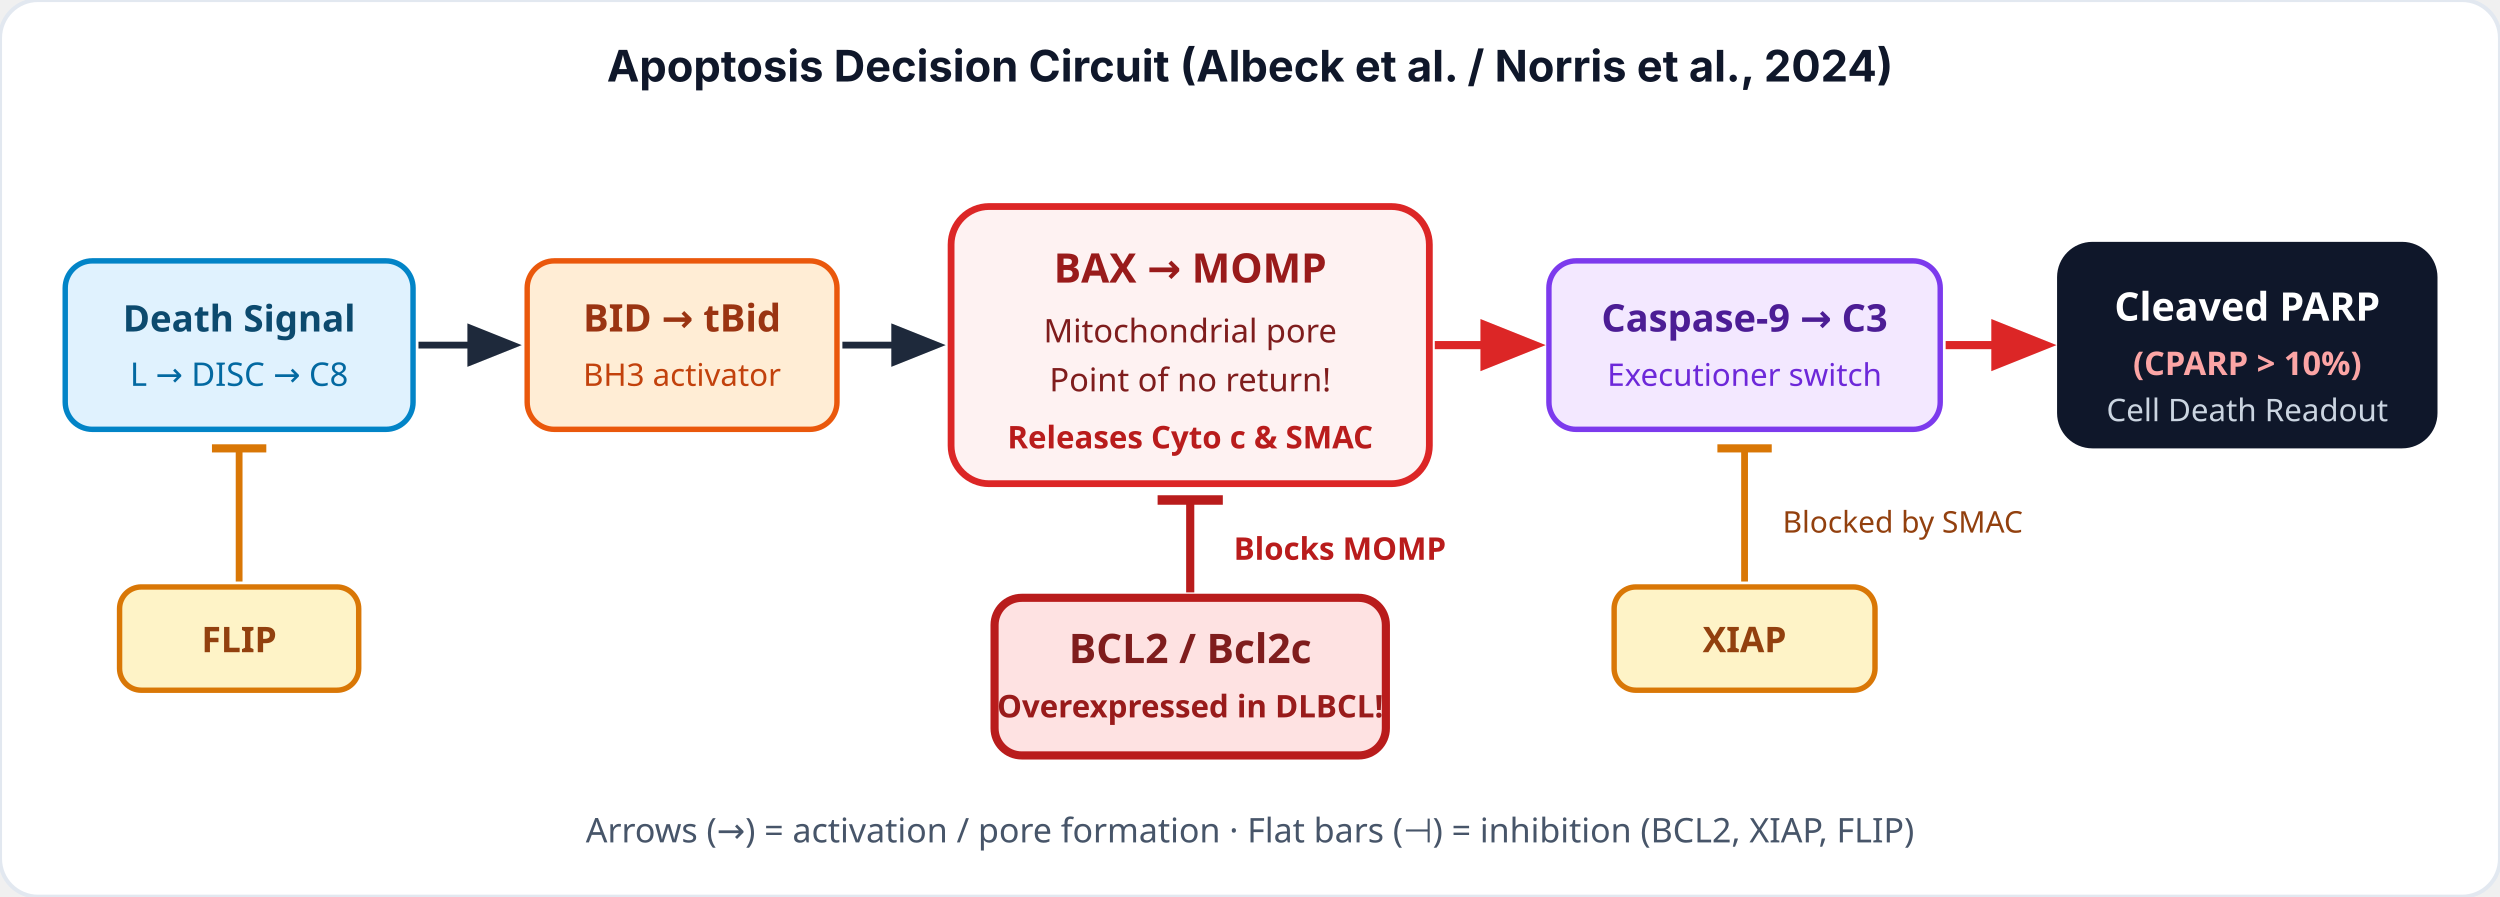
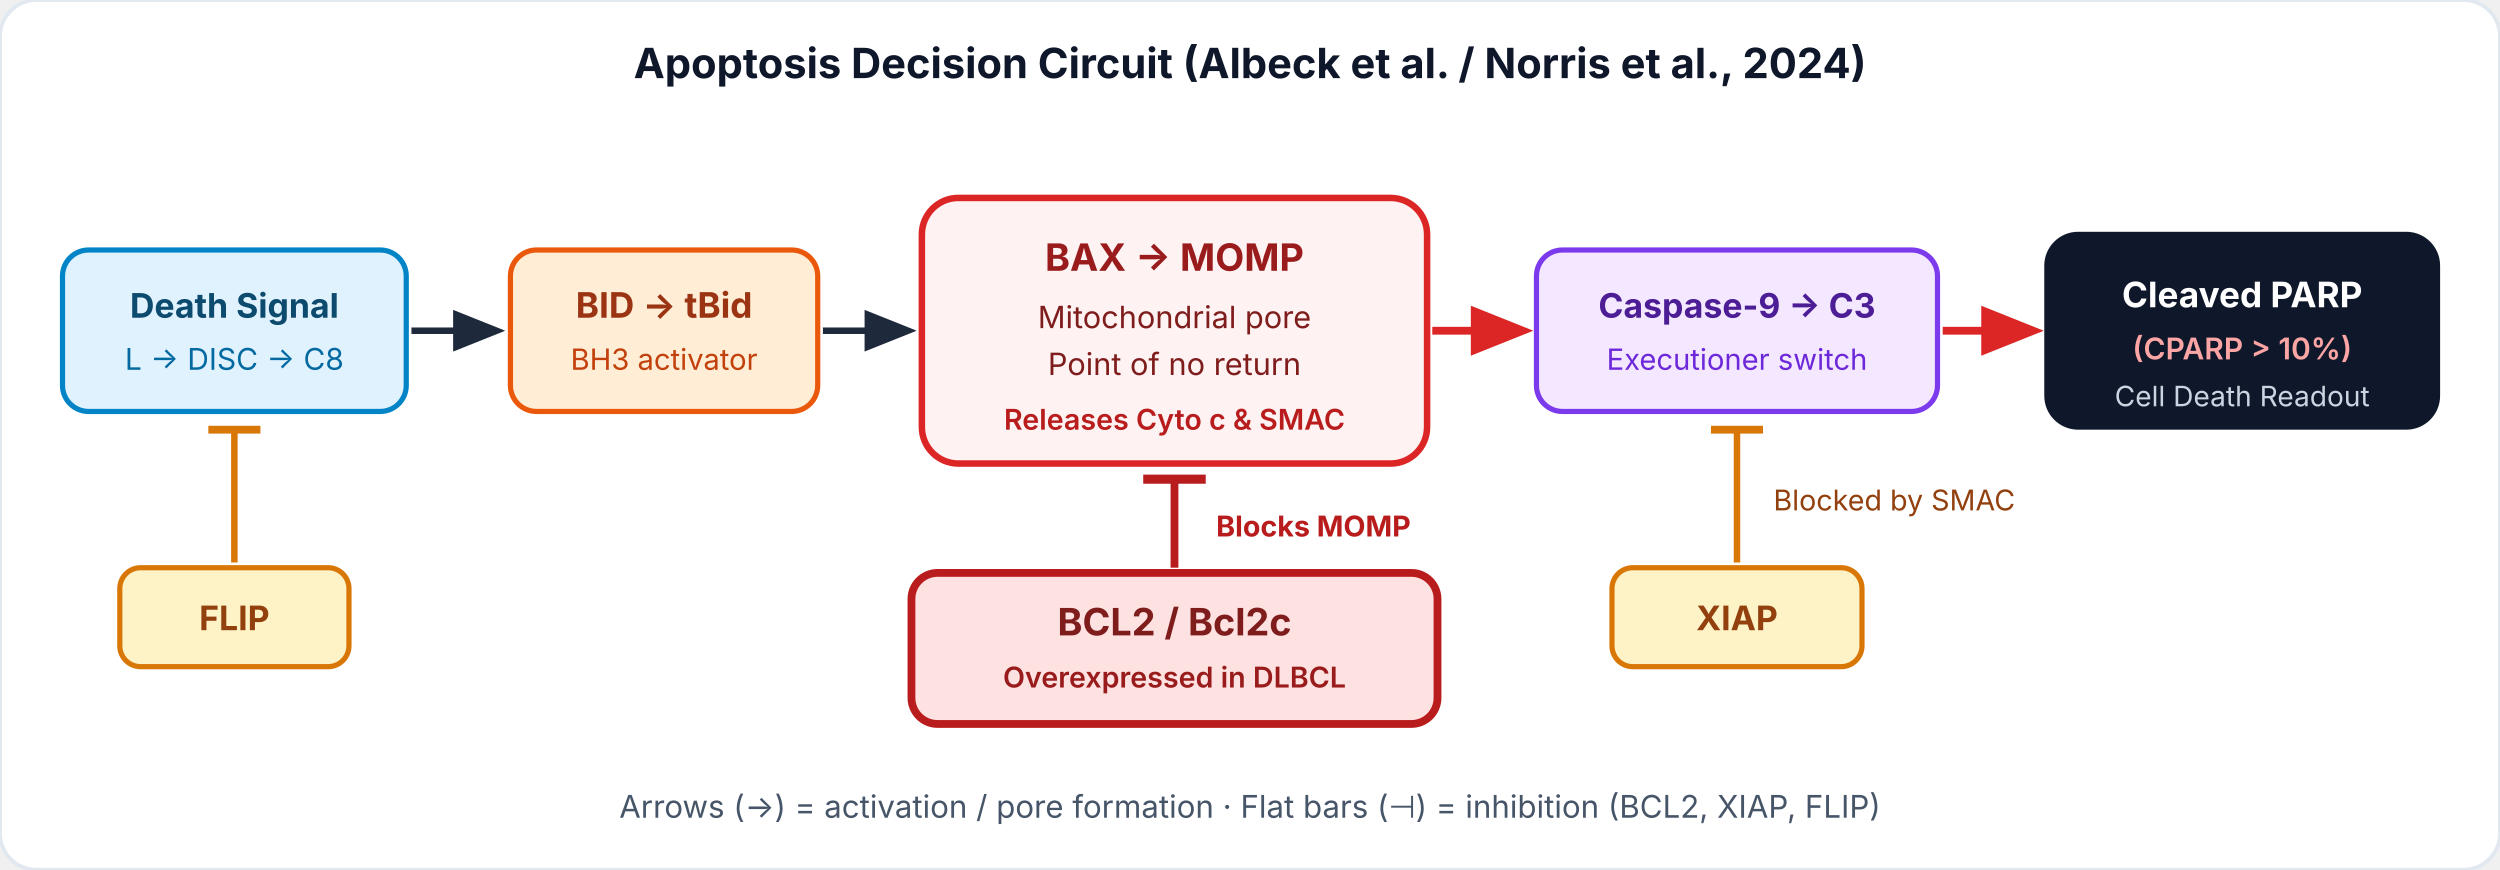
- <svg xmlns="http://www.w3.org/2000/svg" viewBox="0 0 920 330" width="920" height="330" role="img" aria-label="Apoptosis signalling pathway showing BCL2 inhibition of MOMP and PARP cleavage">
+ <svg xmlns="http://www.w3.org/2000/svg" viewBox="0 0 960 334" width="960" height="334" role="img" aria-label="Apoptosis signalling pathway showing BCL2 inhibition of MOMP and PARP cleavage">
  <defs>
    <marker id="arrAp" viewBox="0 0 10 10" refX="8" refY="5" markerWidth="8" markerHeight="8" orient="auto">
      <path d="M 0 1 L 10 5 L 0 9 z" fill="#1e293b" />
    </marker>
    <marker id="arrRedAp" viewBox="0 0 10 10" refX="8" refY="5" markerWidth="8" markerHeight="8" orient="auto">
      <path d="M 0 1 L 10 5 L 0 9 z" fill="#dc2626" />
    </marker>
  </defs>
-   <rect width="920" height="330" rx="14" fill="#ffffff" stroke="#e2e8f0" stroke-width="1.5" />
-   <text x="460" y="30" text-anchor="middle" font-family="system-ui, -apple-system, sans-serif" font-size="16" font-weight="700" fill="#0f172a">Apoptosis Decision Circuit (Albeck et al. / Norris et al., 2024)</text>
-   <rect x="24" y="96" width="128" height="62" rx="10" fill="#e0f2fe" stroke="#0284c7" stroke-width="2" />
-   <text x="88" y="122" text-anchor="middle" font-family="system-ui, sans-serif" font-size="13.5" font-weight="700" fill="#0c4a6e">Death Signal</text>
-   <text x="88" y="142" text-anchor="middle" font-family="system-ui, sans-serif" font-size="12" fill="#0369a1">L → DISC → C8</text>
-   <rect x="44" y="216" width="88" height="38" rx="8" fill="#fef3c7" stroke="#d97706" stroke-width="2" />
-   <text x="88" y="240" text-anchor="middle" font-family="system-ui, sans-serif" font-size="13" font-weight="700" fill="#92400e">FLIP</text>
-   <line x1="88" y1="214" x2="88" y2="165" stroke="#d97706" stroke-width="2.5" />
-   <line x1="78" y1="165" x2="98" y2="165" stroke="#d97706" stroke-width="3" />
-   <line x1="154" y1="127" x2="188" y2="127" stroke="#1e293b" stroke-width="2.5" marker-end="url(#arrAp)" />
-   <rect x="194" y="96" width="114" height="62" rx="10" fill="#ffedd5" stroke="#ea580c" stroke-width="2" />
-   <text x="251" y="122" text-anchor="middle" font-family="system-ui, sans-serif" font-size="14" font-weight="700" fill="#9a3412">BID → tBid</text>
-   <text x="251" y="142" text-anchor="middle" font-family="system-ui, sans-serif" font-size="11.5" fill="#c2410c">BH3 activator</text>
-   <line x1="310" y1="127" x2="344" y2="127" stroke="#1e293b" stroke-width="2.5" marker-end="url(#arrAp)" />
-   <rect x="350" y="76" width="176" height="102" rx="14" fill="#fef2f2" stroke="#dc2626" stroke-width="2.5" />
-   <text x="438" y="104" text-anchor="middle" font-family="system-ui, sans-serif" font-size="15" font-weight="700" fill="#991b1b">BAX → MOMP</text>
-   <text x="438" y="126" text-anchor="middle" font-family="system-ui, sans-serif" font-size="12" fill="#7f1d1d">Mitochondrial pore</text>
-   <text x="438" y="144" text-anchor="middle" font-family="system-ui, sans-serif" font-size="12" fill="#7f1d1d">Point of no return!</text>
-   <text x="438" y="165" text-anchor="middle" font-family="system-ui, sans-serif" font-size="11.5" font-weight="600" fill="#b91c1c">Releases Cyto c &amp; SMAC</text>
-   <rect x="366" y="220" width="144" height="58" rx="10" fill="#fee2e2" stroke="#b91c1c" stroke-width="3" />
-   <text x="438" y="244" text-anchor="middle" font-family="system-ui, sans-serif" font-size="15" font-weight="700" fill="#7f1d1d">BCL2 / Bcl2c</text>
-   <text x="438" y="264" text-anchor="middle" font-family="system-ui, sans-serif" font-size="11.5" font-weight="600" fill="#991b1b">Overexpressed in DLBCL!</text>
-   <line x1="438" y1="218" x2="438" y2="184" stroke="#b91c1c" stroke-width="3" />
-   <line x1="426" y1="184" x2="450" y2="184" stroke="#b91c1c" stroke-width="3.5" />
-   <text x="454" y="206" font-family="system-ui, sans-serif" font-size="11.5" font-weight="700" fill="#b91c1c">Blocks MOMP</text>
-   <line x1="528" y1="127" x2="564" y2="127" stroke="#dc2626" stroke-width="3" marker-end="url(#arrRedAp)" />
-   <rect x="570" y="96" width="144" height="62" rx="10" fill="#f3e8ff" stroke="#7c3aed" stroke-width="2" />
-   <text x="642" y="122" text-anchor="middle" font-family="system-ui, sans-serif" font-size="14" font-weight="700" fill="#4c1d95">Caspase-9 → C3</text>
-   <text x="642" y="142" text-anchor="middle" font-family="system-ui, sans-serif" font-size="11.5" fill="#6d28d9">Executioner switch</text>
-   <rect x="594" y="216" width="96" height="38" rx="8" fill="#fef3c7" stroke="#d97706" stroke-width="2" />
-   <text x="642" y="240" text-anchor="middle" font-family="system-ui, sans-serif" font-size="13" font-weight="700" fill="#92400e">XIAP</text>
-   <line x1="642" y1="214" x2="642" y2="165" stroke="#d97706" stroke-width="2.5" />
-   <line x1="632" y1="165" x2="652" y2="165" stroke="#d97706" stroke-width="3" />
-   <text x="656" y="196" font-family="system-ui, sans-serif" font-size="11" fill="#92400e">Blocked by SMAC</text>
-   <line x1="716" y1="127" x2="752" y2="127" stroke="#dc2626" stroke-width="3" marker-end="url(#arrRedAp)" />
-   <rect x="758" y="90" width="138" height="74" rx="12" fill="#0f172a" stroke="#0f172a" stroke-width="2" />
-   <text x="827" y="118" text-anchor="middle" font-family="system-ui, sans-serif" font-size="14.5" font-weight="700" fill="#ffffff">Cleaved PARP</text>
-   <text x="827" y="138" text-anchor="middle" font-family="system-ui, sans-serif" font-size="12" font-weight="600" fill="#fca5a5">(CPARP &gt; 10%)</text>
-   <text x="827" y="155" text-anchor="middle" font-family="system-ui, sans-serif" font-size="11.5" fill="#cbd5e1">Cell Death Readout</text>
-   <text x="460" y="310" text-anchor="middle" font-family="system-ui, sans-serif" font-size="12.5" fill="#475569">Arrows (→) = activation / pore formation   ·   Flat bars (⊣) = inhibition (BCL2, XIAP, FLIP)</text>
+   <rect width="960" height="334" rx="14" fill="#ffffff" stroke="#e2e8f0" stroke-width="1.5" />
+   <text x="480" y="30" text-anchor="middle" font-family="system-ui, -apple-system, sans-serif" font-size="16" font-weight="700" fill="#0f172a">Apoptosis Decision Circuit (Albeck et al. / Norris et al., 2024)</text>
+   <rect x="24" y="96" width="132" height="62" rx="10" fill="#e0f2fe" stroke="#0284c7" stroke-width="2" />
+   <text x="90" y="122" text-anchor="middle" font-family="system-ui, -apple-system, sans-serif" font-size="13" font-weight="700" fill="#0c4a6e">Death Signal</text>
+   <text x="90" y="142" text-anchor="middle" font-family="system-ui, -apple-system, sans-serif" font-size="11.5" fill="#0369a1">L → DISC → C8</text>
+   <rect x="46" y="218" width="88" height="38" rx="8" fill="#fef3c7" stroke="#d97706" stroke-width="2" />
+   <text x="90" y="242" text-anchor="middle" font-family="system-ui, -apple-system, sans-serif" font-size="13" font-weight="700" fill="#92400e">FLIP</text>
+   <line x1="90" y1="216" x2="90" y2="165" stroke="#d97706" stroke-width="2.5" />
+   <line x1="80" y1="165" x2="100" y2="165" stroke="#d97706" stroke-width="3" />
+   <line x1="158" y1="127" x2="190" y2="127" stroke="#1e293b" stroke-width="2.5" marker-end="url(#arrAp)" />
+   <rect x="196" y="96" width="118" height="62" rx="10" fill="#ffedd5" stroke="#ea580c" stroke-width="2" />
+   <text x="255" y="122" text-anchor="middle" font-family="system-ui, -apple-system, sans-serif" font-size="13.5" font-weight="700" fill="#9a3412">BID → tBid</text>
+   <text x="255" y="142" text-anchor="middle" font-family="system-ui, -apple-system, sans-serif" font-size="11.2" fill="#c2410c">BH3 activator</text>
+   <line x1="316" y1="127" x2="348" y2="127" stroke="#1e293b" stroke-width="2.5" marker-end="url(#arrAp)" />
+   <rect x="354" y="76" width="194" height="102" rx="14" fill="#fef2f2" stroke="#dc2626" stroke-width="2.5" />
+   <text x="451" y="104" text-anchor="middle" font-family="system-ui, -apple-system, sans-serif" font-size="14.5" font-weight="700" fill="#991b1b">BAX → MOMP</text>
+   <text x="451" y="126" text-anchor="middle" font-family="system-ui, -apple-system, sans-serif" font-size="11.8" fill="#7f1d1d">Mitochondrial pore</text>
+   <text x="451" y="144" text-anchor="middle" font-family="system-ui, -apple-system, sans-serif" font-size="11.8" fill="#7f1d1d">Point of no return</text>
+   <text x="451" y="165" text-anchor="middle" font-family="system-ui, -apple-system, sans-serif" font-size="11" font-weight="600" fill="#b91c1c">Releases Cyto c &amp; SMAC</text>
+   <rect x="350" y="220" width="202" height="58" rx="10" fill="#fee2e2" stroke="#b91c1c" stroke-width="3" />
+   <text x="451" y="244" text-anchor="middle" font-family="system-ui, -apple-system, sans-serif" font-size="14.5" font-weight="700" fill="#7f1d1d">BCL2 / Bcl2c</text>
+   <text x="451" y="264" text-anchor="middle" font-family="system-ui, -apple-system, sans-serif" font-size="11" font-weight="600" fill="#991b1b">Overexpressed in DLBCL</text>
+   <line x1="451" y1="218" x2="451" y2="184" stroke="#b91c1c" stroke-width="3" />
+   <line x1="439" y1="184" x2="463" y2="184" stroke="#b91c1c" stroke-width="3.5" />
+   <text x="467" y="206" font-family="system-ui, -apple-system, sans-serif" font-size="11" font-weight="700" fill="#b91c1c">Blocks MOMP</text>
+   <line x1="550" y1="127" x2="584" y2="127" stroke="#dc2626" stroke-width="3" marker-end="url(#arrRedAp)" />
+   <rect x="590" y="96" width="154" height="62" rx="10" fill="#f3e8ff" stroke="#7c3aed" stroke-width="2" />
+   <text x="667" y="122" text-anchor="middle" font-family="system-ui, -apple-system, sans-serif" font-size="13" font-weight="700" fill="#4c1d95">Caspase-9 → C3</text>
+   <text x="667" y="142" text-anchor="middle" font-family="system-ui, -apple-system, sans-serif" font-size="11.2" fill="#6d28d9">Executioner switch</text>
+   <rect x="619" y="218" width="96" height="38" rx="8" fill="#fef3c7" stroke="#d97706" stroke-width="2" />
+   <text x="667" y="242" text-anchor="middle" font-family="system-ui, -apple-system, sans-serif" font-size="13" font-weight="700" fill="#92400e">XIAP</text>
+   <line x1="667" y1="216" x2="667" y2="165" stroke="#d97706" stroke-width="2.5" />
+   <line x1="657" y1="165" x2="677" y2="165" stroke="#d97706" stroke-width="3" />
+   <text x="681" y="196" font-family="system-ui, -apple-system, sans-serif" font-size="11" fill="#92400e">Blocked by SMAC</text>
+   <line x1="746" y1="127" x2="780" y2="127" stroke="#dc2626" stroke-width="3" marker-end="url(#arrRedAp)" />
+   <rect x="786" y="90" width="150" height="74" rx="12" fill="#0f172a" stroke="#0f172a" stroke-width="2" />
+   <text x="861" y="118" text-anchor="middle" font-family="system-ui, -apple-system, sans-serif" font-size="13.5" font-weight="700" fill="#ffffff">Cleaved PARP</text>
+   <text x="861" y="138" text-anchor="middle" font-family="system-ui, -apple-system, sans-serif" font-size="11.5" font-weight="600" fill="#fca5a5">(CPARP &gt; 10%)</text>
+   <text x="861" y="156" text-anchor="middle" font-family="system-ui, -apple-system, sans-serif" font-size="10.8" fill="#cbd5e1">Cell Death Readout</text>
+   <text x="480" y="314" text-anchor="middle" font-family="system-ui, -apple-system, sans-serif" font-size="12" fill="#475569">Arrows (→) = activation / pore formation   ·   Flat bars (⊣) = inhibition (BCL2, XIAP, FLIP)</text>
</svg>
